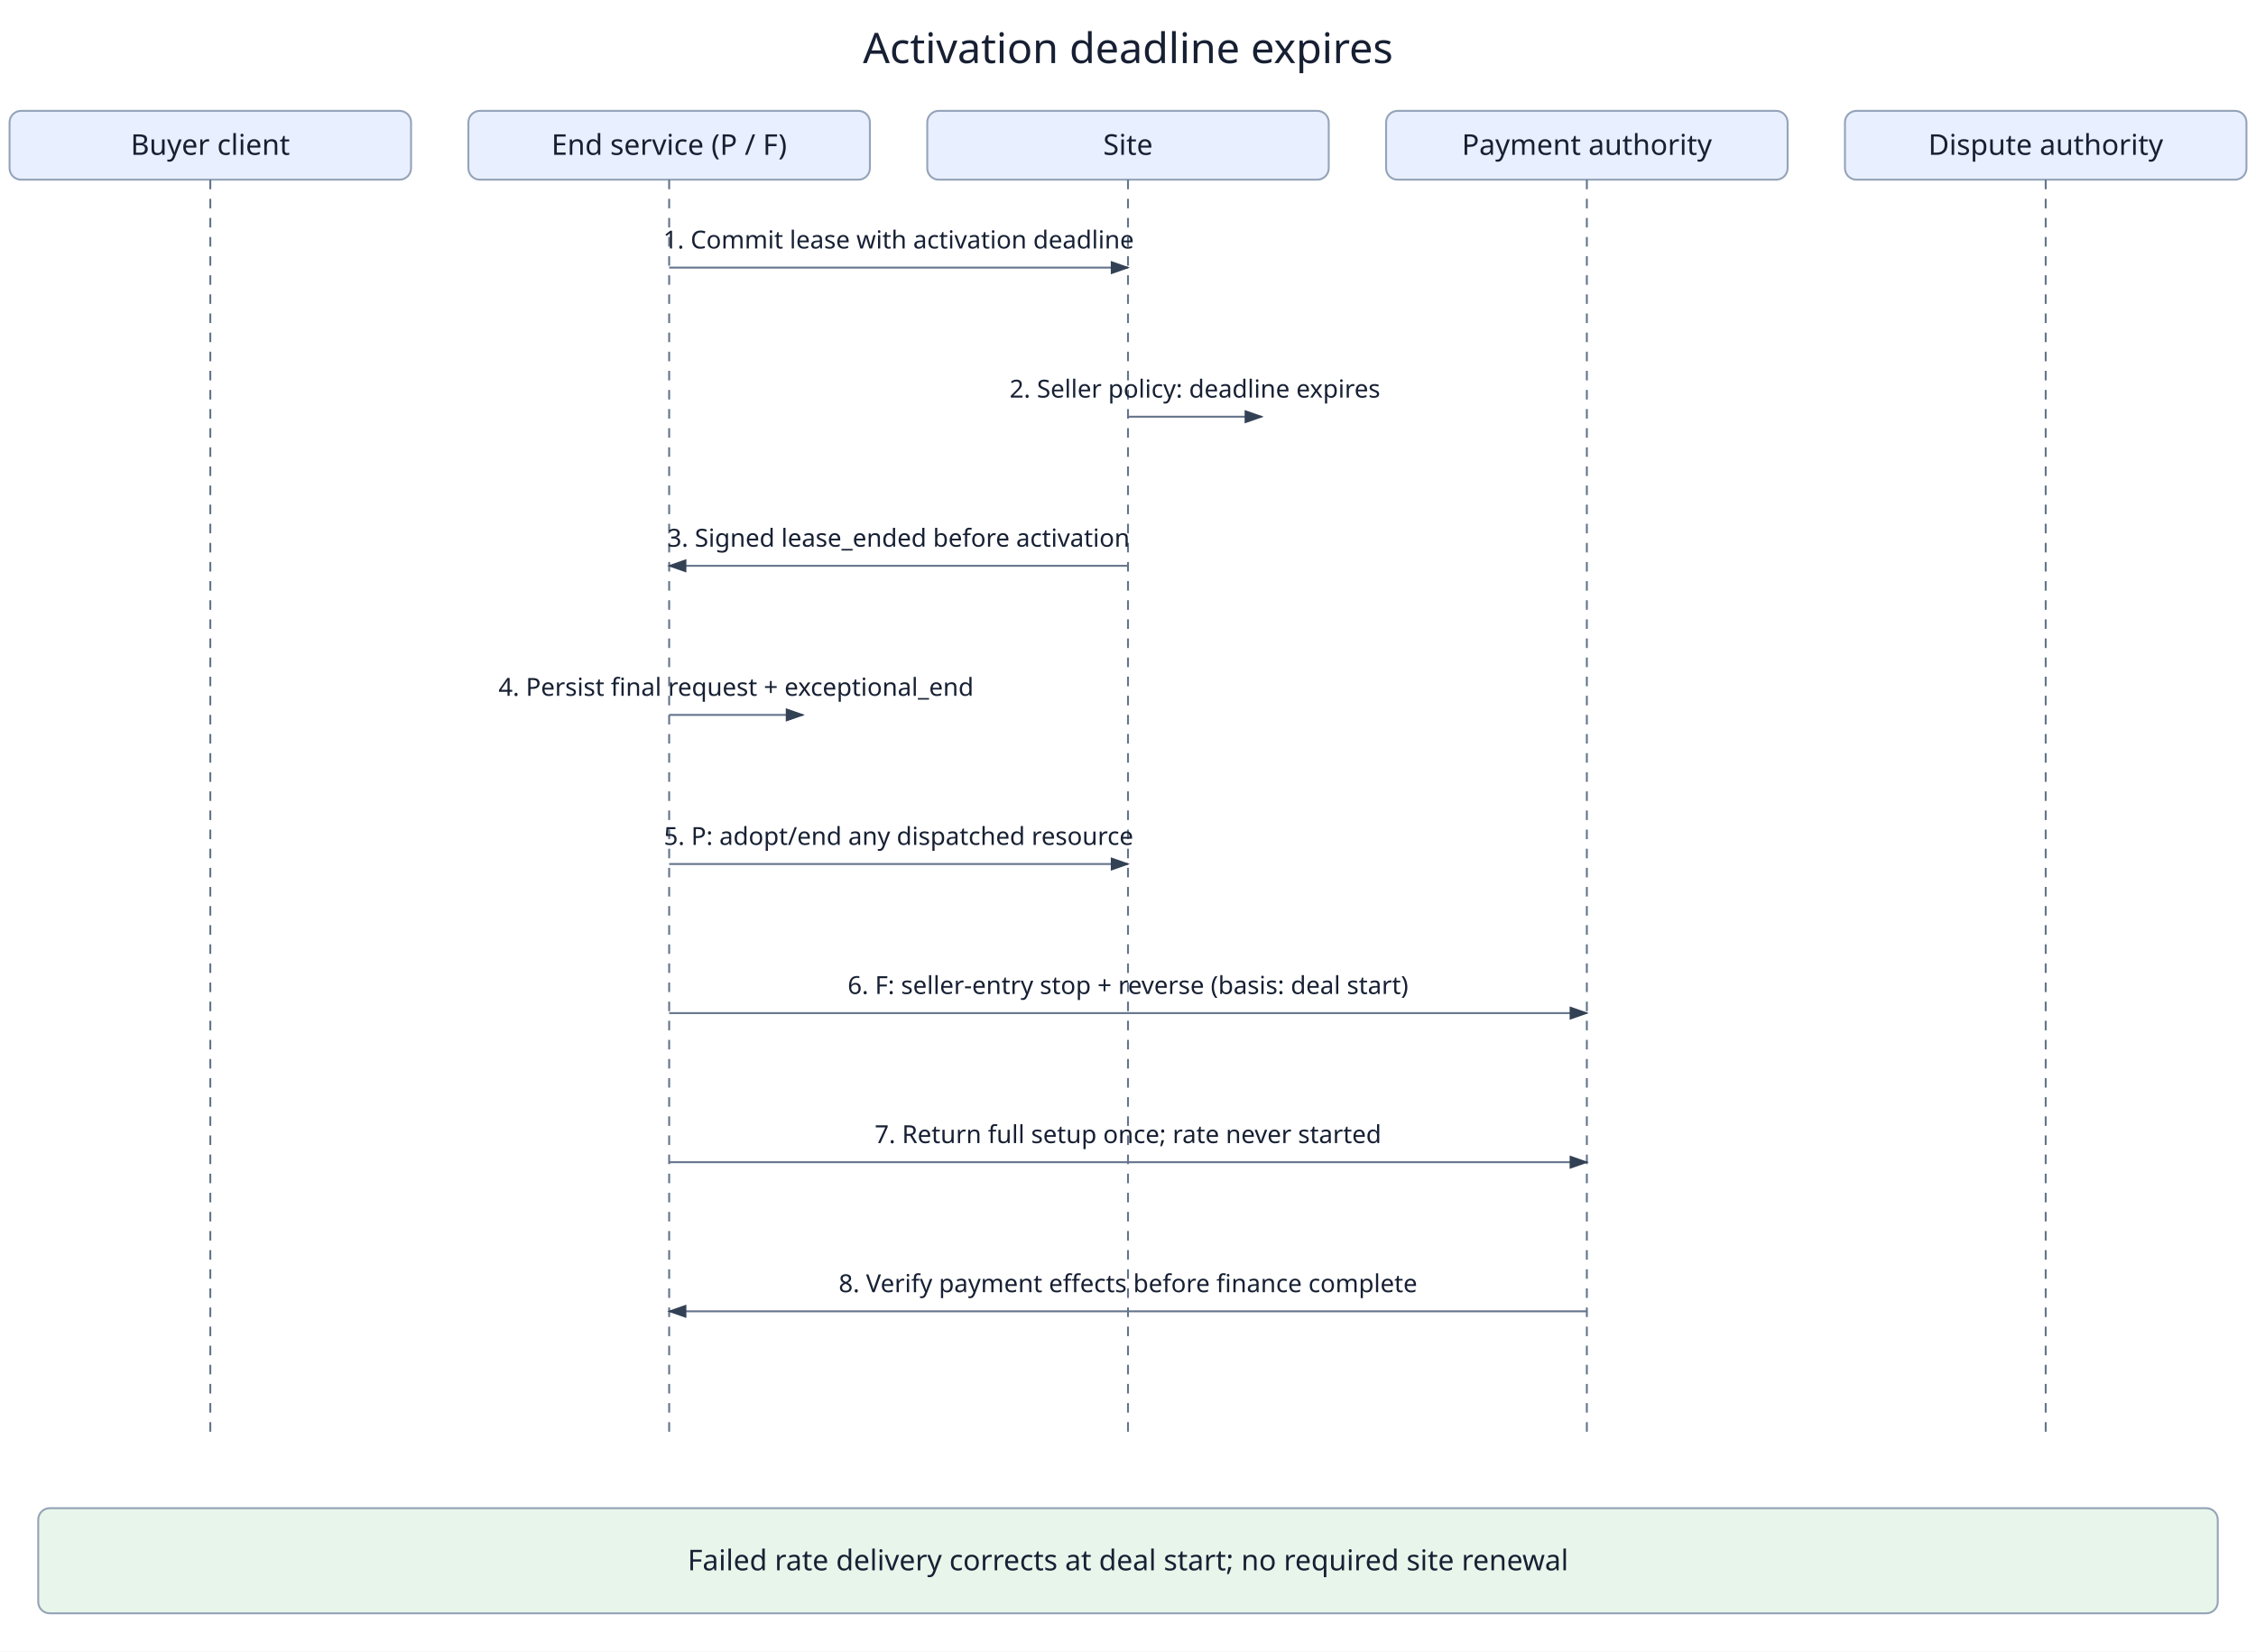
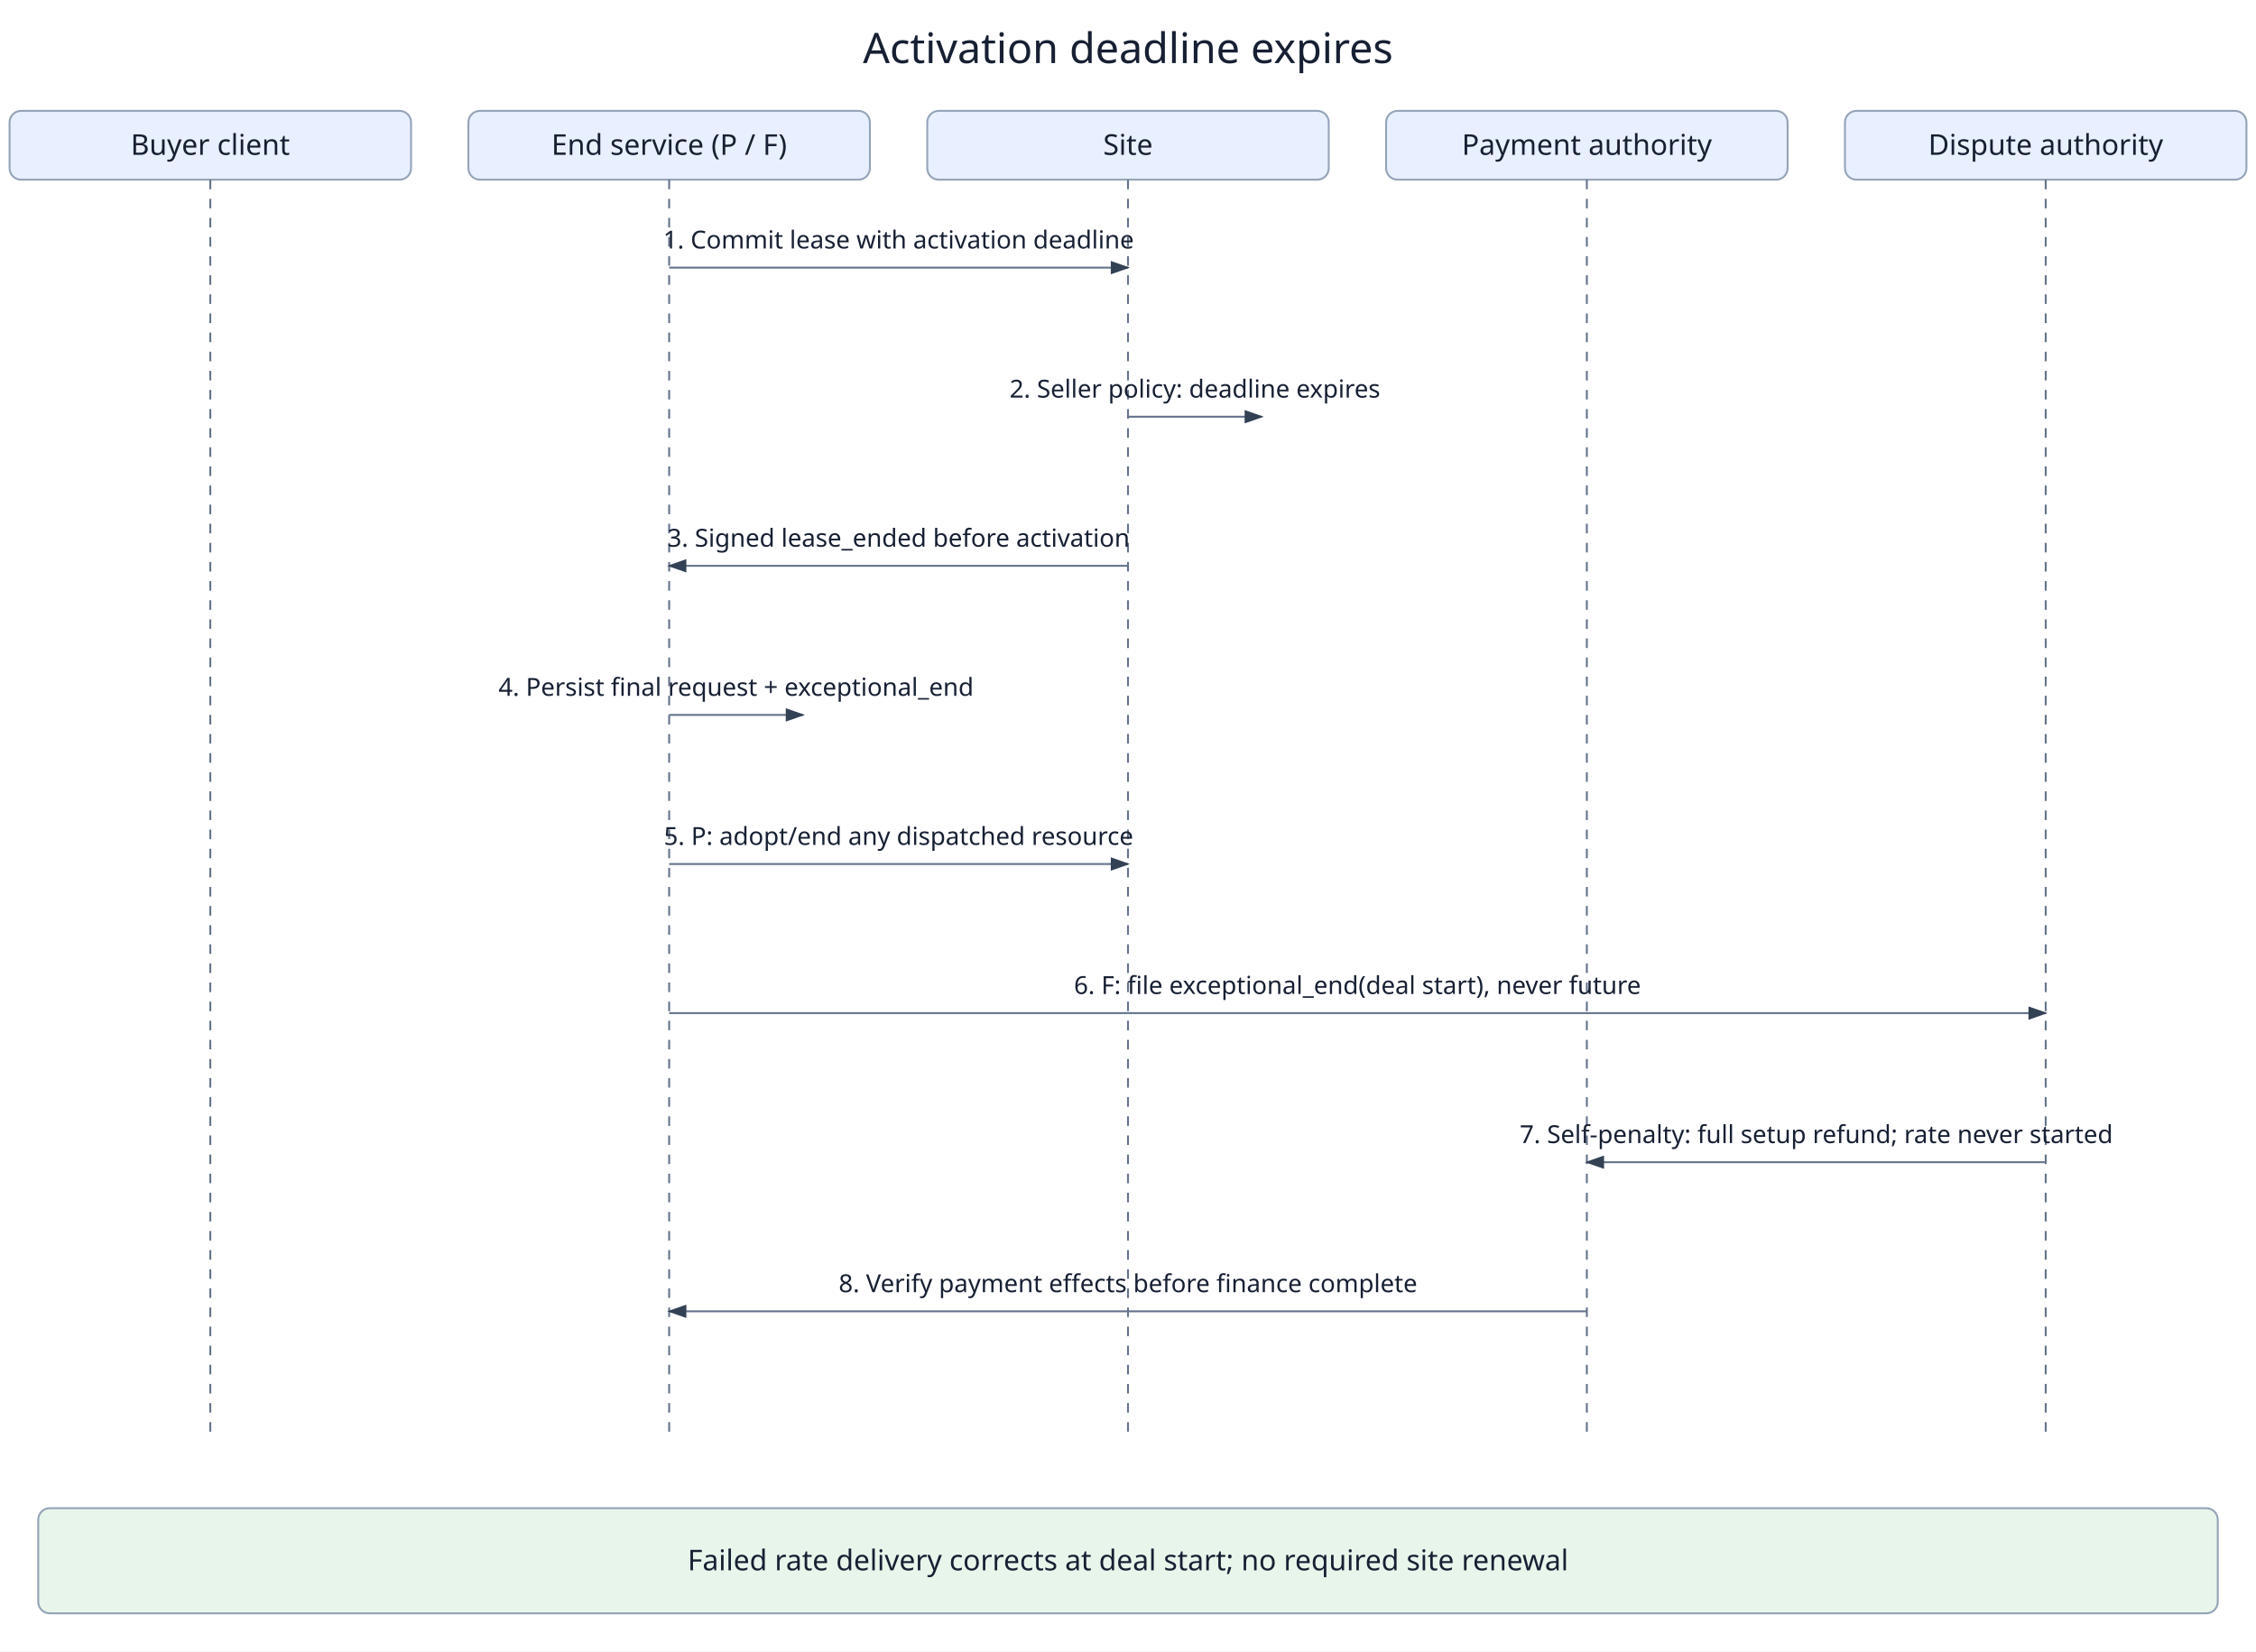
- <svg xmlns="http://www.w3.org/2000/svg" width="1180" height="864" viewBox="0 0 1180 864" content="&lt;mxfile host=&quot;app.diagrams.net&quot;&gt;&lt;diagram name=&quot;Activation deadline expires&quot; id=&quot;05-prepaid-activation-deadline-expires&quot;&gt;&lt;mxGraphModel pageWidth=&quot;1180&quot; pageHeight=&quot;864&quot;&gt;&lt;root&gt;&lt;mxCell id=&quot;0&quot; /&gt;&lt;mxCell id=&quot;1&quot; parent=&quot;0&quot; /&gt;&lt;mxCell id=&quot;title&quot; value=&quot;Activation deadline expires&quot; style=&quot;text;fontSize=22;align=center;&quot; vertex=&quot;1&quot; parent=&quot;1&quot;&gt;&lt;mxGeometry x=&quot;20&quot; y=&quot;10&quot; width=&quot;1140&quot; height=&quot;36&quot; as=&quot;geometry&quot; /&gt;&lt;/mxCell&gt;&lt;mxCell id=&quot;head0&quot; value=&quot;Buyer client&quot; style=&quot;rounded=1;fillColor=#e8efff;fontSize=15;&quot; vertex=&quot;1&quot; parent=&quot;1&quot;&gt;&lt;mxGeometry x=&quot;5&quot; y=&quot;58&quot; width=&quot;210&quot; height=&quot;36&quot; as=&quot;geometry&quot; /&gt;&lt;/mxCell&gt;&lt;mxCell id=&quot;line0&quot; style=&quot;dashed=1;endArrow=none;strokeColor=#94a3b8;&quot; edge=&quot;1&quot; parent=&quot;1&quot;&gt;&lt;mxGeometry relative=&quot;1&quot; as=&quot;geometry&quot;&gt;&lt;mxPoint x=&quot;110&quot; y=&quot;94&quot; as=&quot;sourcePoint&quot; /&gt;&lt;mxPoint x=&quot;110&quot; y=&quot;754&quot; as=&quot;targetPoint&quot; /&gt;&lt;/mxGeometry&gt;&lt;/mxCell&gt;&lt;mxCell id=&quot;head1&quot; value=&quot;End service (P / F)&quot; style=&quot;rounded=1;fillColor=#e8efff;fontSize=15;&quot; vertex=&quot;1&quot; parent=&quot;1&quot;&gt;&lt;mxGeometry x=&quot;245&quot; y=&quot;58&quot; width=&quot;210&quot; height=&quot;36&quot; as=&quot;geometry&quot; /&gt;&lt;/mxCell&gt;&lt;mxCell id=&quot;line1&quot; style=&quot;dashed=1;endArrow=none;strokeColor=#94a3b8;&quot; edge=&quot;1&quot; parent=&quot;1&quot;&gt;&lt;mxGeometry relative=&quot;1&quot; as=&quot;geometry&quot;&gt;&lt;mxPoint x=&quot;350&quot; y=&quot;94&quot; as=&quot;sourcePoint&quot; /&gt;&lt;mxPoint x=&quot;350&quot; y=&quot;754&quot; as=&quot;targetPoint&quot; /&gt;&lt;/mxGeometry&gt;&lt;/mxCell&gt;&lt;mxCell id=&quot;head2&quot; value=&quot;Site&quot; style=&quot;rounded=1;fillColor=#e8efff;fontSize=15;&quot; vertex=&quot;1&quot; parent=&quot;1&quot;&gt;&lt;mxGeometry x=&quot;485&quot; y=&quot;58&quot; width=&quot;210&quot; height=&quot;36&quot; as=&quot;geometry&quot; /&gt;&lt;/mxCell&gt;&lt;mxCell id=&quot;line2&quot; style=&quot;dashed=1;endArrow=none;strokeColor=#94a3b8;&quot; edge=&quot;1&quot; parent=&quot;1&quot;&gt;&lt;mxGeometry relative=&quot;1&quot; as=&quot;geometry&quot;&gt;&lt;mxPoint x=&quot;590&quot; y=&quot;94&quot; as=&quot;sourcePoint&quot; /&gt;&lt;mxPoint x=&quot;590&quot; y=&quot;754&quot; as=&quot;targetPoint&quot; /&gt;&lt;/mxGeometry&gt;&lt;/mxCell&gt;&lt;mxCell id=&quot;head3&quot; value=&quot;Payment authority&quot; style=&quot;rounded=1;fillColor=#e8efff;fontSize=15;&quot; vertex=&quot;1&quot; parent=&quot;1&quot;&gt;&lt;mxGeometry x=&quot;725&quot; y=&quot;58&quot; width=&quot;210&quot; height=&quot;36&quot; as=&quot;geometry&quot; /&gt;&lt;/mxCell&gt;&lt;mxCell id=&quot;line3&quot; style=&quot;dashed=1;endArrow=none;strokeColor=#94a3b8;&quot; edge=&quot;1&quot; parent=&quot;1&quot;&gt;&lt;mxGeometry relative=&quot;1&quot; as=&quot;geometry&quot;&gt;&lt;mxPoint x=&quot;830&quot; y=&quot;94&quot; as=&quot;sourcePoint&quot; /&gt;&lt;mxPoint x=&quot;830&quot; y=&quot;754&quot; as=&quot;targetPoint&quot; /&gt;&lt;/mxGeometry&gt;&lt;/mxCell&gt;&lt;mxCell id=&quot;head4&quot; value=&quot;Dispute authority&quot; style=&quot;rounded=1;fillColor=#e8efff;fontSize=15;&quot; vertex=&quot;1&quot; parent=&quot;1&quot;&gt;&lt;mxGeometry x=&quot;965&quot; y=&quot;58&quot; width=&quot;210&quot; height=&quot;36&quot; as=&quot;geometry&quot; /&gt;&lt;/mxCell&gt;&lt;mxCell id=&quot;line4&quot; style=&quot;dashed=1;endArrow=none;strokeColor=#94a3b8;&quot; edge=&quot;1&quot; parent=&quot;1&quot;&gt;&lt;mxGeometry relative=&quot;1&quot; as=&quot;geometry&quot;&gt;&lt;mxPoint x=&quot;1070&quot; y=&quot;94&quot; as=&quot;sourcePoint&quot; /&gt;&lt;mxPoint x=&quot;1070&quot; y=&quot;754&quot; as=&quot;targetPoint&quot; /&gt;&lt;/mxGeometry&gt;&lt;/mxCell&gt;&lt;mxCell id=&quot;edge0&quot; value=&quot;1. Commit lease with activation deadline&quot; style=&quot;endArrow=block;fontSize=13;labelBackgroundColor=#ffffff;&quot; edge=&quot;1&quot; parent=&quot;1&quot;&gt;&lt;mxGeometry relative=&quot;1&quot; as=&quot;geometry&quot;&gt;&lt;mxPoint x=&quot;350&quot; y=&quot;140&quot; as=&quot;sourcePoint&quot; /&gt;&lt;mxPoint x=&quot;590&quot; y=&quot;140&quot; as=&quot;targetPoint&quot; /&gt;&lt;/mxGeometry&gt;&lt;/mxCell&gt;&lt;mxCell id=&quot;edge1&quot; value=&quot;2. Seller policy: deadline expires&quot; style=&quot;endArrow=block;fontSize=13;labelBackgroundColor=#ffffff;&quot; edge=&quot;1&quot; parent=&quot;1&quot;&gt;&lt;mxGeometry relative=&quot;1&quot; as=&quot;geometry&quot;&gt;&lt;mxPoint x=&quot;590&quot; y=&quot;218&quot; as=&quot;sourcePoint&quot; /&gt;&lt;mxPoint x=&quot;660&quot; y=&quot;218&quot; as=&quot;targetPoint&quot; /&gt;&lt;/mxGeometry&gt;&lt;/mxCell&gt;&lt;mxCell id=&quot;edge2&quot; value=&quot;3. Signed lease_ended before activation&quot; style=&quot;endArrow=block;fontSize=13;labelBackgroundColor=#ffffff;&quot; edge=&quot;1&quot; parent=&quot;1&quot;&gt;&lt;mxGeometry relative=&quot;1&quot; as=&quot;geometry&quot;&gt;&lt;mxPoint x=&quot;590&quot; y=&quot;296&quot; as=&quot;sourcePoint&quot; /&gt;&lt;mxPoint x=&quot;350&quot; y=&quot;296&quot; as=&quot;targetPoint&quot; /&gt;&lt;/mxGeometry&gt;&lt;/mxCell&gt;&lt;mxCell id=&quot;edge3&quot; value=&quot;4. Persist final request + exceptional_end&quot; style=&quot;endArrow=block;fontSize=13;labelBackgroundColor=#ffffff;&quot; edge=&quot;1&quot; parent=&quot;1&quot;&gt;&lt;mxGeometry relative=&quot;1&quot; as=&quot;geometry&quot;&gt;&lt;mxPoint x=&quot;350&quot; y=&quot;374&quot; as=&quot;sourcePoint&quot; /&gt;&lt;mxPoint x=&quot;420&quot; y=&quot;374&quot; as=&quot;targetPoint&quot; /&gt;&lt;/mxGeometry&gt;&lt;/mxCell&gt;&lt;mxCell id=&quot;edge4&quot; value=&quot;5. P: adopt/end any dispatched resource&quot; style=&quot;endArrow=block;fontSize=13;labelBackgroundColor=#ffffff;&quot; edge=&quot;1&quot; parent=&quot;1&quot;&gt;&lt;mxGeometry relative=&quot;1&quot; as=&quot;geometry&quot;&gt;&lt;mxPoint x=&quot;350&quot; y=&quot;452&quot; as=&quot;sourcePoint&quot; /&gt;&lt;mxPoint x=&quot;590&quot; y=&quot;452&quot; as=&quot;targetPoint&quot; /&gt;&lt;/mxGeometry&gt;&lt;/mxCell&gt;&lt;mxCell id=&quot;edge5&quot; value=&quot;6. F: seller-entry stop + reverse (basis: deal start)&quot; style=&quot;endArrow=block;fontSize=13;labelBackgroundColor=#ffffff;&quot; edge=&quot;1&quot; parent=&quot;1&quot;&gt;&lt;mxGeometry relative=&quot;1&quot; as=&quot;geometry&quot;&gt;&lt;mxPoint x=&quot;350&quot; y=&quot;530&quot; as=&quot;sourcePoint&quot; /&gt;&lt;mxPoint x=&quot;830&quot; y=&quot;530&quot; as=&quot;targetPoint&quot; /&gt;&lt;/mxGeometry&gt;&lt;/mxCell&gt;&lt;mxCell id=&quot;edge6&quot; value=&quot;7. Return full setup once; rate never started&quot; style=&quot;endArrow=block;fontSize=13;labelBackgroundColor=#ffffff;&quot; edge=&quot;1&quot; parent=&quot;1&quot;&gt;&lt;mxGeometry relative=&quot;1&quot; as=&quot;geometry&quot;&gt;&lt;mxPoint x=&quot;350&quot; y=&quot;608&quot; as=&quot;sourcePoint&quot; /&gt;&lt;mxPoint x=&quot;830&quot; y=&quot;608&quot; as=&quot;targetPoint&quot; /&gt;&lt;/mxGeometry&gt;&lt;/mxCell&gt;&lt;mxCell id=&quot;edge7&quot; value=&quot;8. Verify payment effects before finance complete&quot; style=&quot;endArrow=block;fontSize=13;labelBackgroundColor=#ffffff;&quot; edge=&quot;1&quot; parent=&quot;1&quot;&gt;&lt;mxGeometry relative=&quot;1&quot; as=&quot;geometry&quot;&gt;&lt;mxPoint x=&quot;830&quot; y=&quot;686&quot; as=&quot;sourcePoint&quot; /&gt;&lt;mxPoint x=&quot;350&quot; y=&quot;686&quot; as=&quot;targetPoint&quot; /&gt;&lt;/mxGeometry&gt;&lt;/mxCell&gt;&lt;mxCell id=&quot;outcome&quot; value=&quot;Failed rate delivery corrects at deal start; no required site renewal&quot; style=&quot;rounded=1;fillColor=#e8f5eb;fontSize=15;&quot; vertex=&quot;1&quot; parent=&quot;1&quot;&gt;&lt;mxGeometry x=&quot;20&quot; y=&quot;789&quot; width=&quot;1140&quot; height=&quot;55&quot; as=&quot;geometry&quot; /&gt;&lt;/mxCell&gt;&lt;/root&gt;&lt;/mxGraphModel&gt;&lt;/diagram&gt;&lt;/mxfile&gt;">
+ <svg xmlns="http://www.w3.org/2000/svg" width="1180" height="864" viewBox="0 0 1180 864" content="&lt;mxfile host=&quot;app.diagrams.net&quot;&gt;&lt;diagram name=&quot;Activation deadline expires&quot; id=&quot;05-prepaid-activation-deadline-expires&quot;&gt;&lt;mxGraphModel pageWidth=&quot;1180&quot; pageHeight=&quot;864&quot;&gt;&lt;root&gt;&lt;mxCell id=&quot;0&quot; /&gt;&lt;mxCell id=&quot;1&quot; parent=&quot;0&quot; /&gt;&lt;mxCell id=&quot;title&quot; value=&quot;Activation deadline expires&quot; style=&quot;text;fontSize=22;align=center;&quot; vertex=&quot;1&quot; parent=&quot;1&quot;&gt;&lt;mxGeometry x=&quot;20&quot; y=&quot;10&quot; width=&quot;1140&quot; height=&quot;36&quot; as=&quot;geometry&quot; /&gt;&lt;/mxCell&gt;&lt;mxCell id=&quot;head0&quot; value=&quot;Buyer client&quot; style=&quot;rounded=1;fillColor=#e8efff;fontSize=15;&quot; vertex=&quot;1&quot; parent=&quot;1&quot;&gt;&lt;mxGeometry x=&quot;5&quot; y=&quot;58&quot; width=&quot;210&quot; height=&quot;36&quot; as=&quot;geometry&quot; /&gt;&lt;/mxCell&gt;&lt;mxCell id=&quot;line0&quot; style=&quot;dashed=1;endArrow=none;strokeColor=#94a3b8;&quot; edge=&quot;1&quot; parent=&quot;1&quot;&gt;&lt;mxGeometry relative=&quot;1&quot; as=&quot;geometry&quot;&gt;&lt;mxPoint x=&quot;110&quot; y=&quot;94&quot; as=&quot;sourcePoint&quot; /&gt;&lt;mxPoint x=&quot;110&quot; y=&quot;754&quot; as=&quot;targetPoint&quot; /&gt;&lt;/mxGeometry&gt;&lt;/mxCell&gt;&lt;mxCell id=&quot;head1&quot; value=&quot;End service (P / F)&quot; style=&quot;rounded=1;fillColor=#e8efff;fontSize=15;&quot; vertex=&quot;1&quot; parent=&quot;1&quot;&gt;&lt;mxGeometry x=&quot;245&quot; y=&quot;58&quot; width=&quot;210&quot; height=&quot;36&quot; as=&quot;geometry&quot; /&gt;&lt;/mxCell&gt;&lt;mxCell id=&quot;line1&quot; style=&quot;dashed=1;endArrow=none;strokeColor=#94a3b8;&quot; edge=&quot;1&quot; parent=&quot;1&quot;&gt;&lt;mxGeometry relative=&quot;1&quot; as=&quot;geometry&quot;&gt;&lt;mxPoint x=&quot;350&quot; y=&quot;94&quot; as=&quot;sourcePoint&quot; /&gt;&lt;mxPoint x=&quot;350&quot; y=&quot;754&quot; as=&quot;targetPoint&quot; /&gt;&lt;/mxGeometry&gt;&lt;/mxCell&gt;&lt;mxCell id=&quot;head2&quot; value=&quot;Site&quot; style=&quot;rounded=1;fillColor=#e8efff;fontSize=15;&quot; vertex=&quot;1&quot; parent=&quot;1&quot;&gt;&lt;mxGeometry x=&quot;485&quot; y=&quot;58&quot; width=&quot;210&quot; height=&quot;36&quot; as=&quot;geometry&quot; /&gt;&lt;/mxCell&gt;&lt;mxCell id=&quot;line2&quot; style=&quot;dashed=1;endArrow=none;strokeColor=#94a3b8;&quot; edge=&quot;1&quot; parent=&quot;1&quot;&gt;&lt;mxGeometry relative=&quot;1&quot; as=&quot;geometry&quot;&gt;&lt;mxPoint x=&quot;590&quot; y=&quot;94&quot; as=&quot;sourcePoint&quot; /&gt;&lt;mxPoint x=&quot;590&quot; y=&quot;754&quot; as=&quot;targetPoint&quot; /&gt;&lt;/mxGeometry&gt;&lt;/mxCell&gt;&lt;mxCell id=&quot;head3&quot; value=&quot;Payment authority&quot; style=&quot;rounded=1;fillColor=#e8efff;fontSize=15;&quot; vertex=&quot;1&quot; parent=&quot;1&quot;&gt;&lt;mxGeometry x=&quot;725&quot; y=&quot;58&quot; width=&quot;210&quot; height=&quot;36&quot; as=&quot;geometry&quot; /&gt;&lt;/mxCell&gt;&lt;mxCell id=&quot;line3&quot; style=&quot;dashed=1;endArrow=none;strokeColor=#94a3b8;&quot; edge=&quot;1&quot; parent=&quot;1&quot;&gt;&lt;mxGeometry relative=&quot;1&quot; as=&quot;geometry&quot;&gt;&lt;mxPoint x=&quot;830&quot; y=&quot;94&quot; as=&quot;sourcePoint&quot; /&gt;&lt;mxPoint x=&quot;830&quot; y=&quot;754&quot; as=&quot;targetPoint&quot; /&gt;&lt;/mxGeometry&gt;&lt;/mxCell&gt;&lt;mxCell id=&quot;head4&quot; value=&quot;Dispute authority&quot; style=&quot;rounded=1;fillColor=#e8efff;fontSize=15;&quot; vertex=&quot;1&quot; parent=&quot;1&quot;&gt;&lt;mxGeometry x=&quot;965&quot; y=&quot;58&quot; width=&quot;210&quot; height=&quot;36&quot; as=&quot;geometry&quot; /&gt;&lt;/mxCell&gt;&lt;mxCell id=&quot;line4&quot; style=&quot;dashed=1;endArrow=none;strokeColor=#94a3b8;&quot; edge=&quot;1&quot; parent=&quot;1&quot;&gt;&lt;mxGeometry relative=&quot;1&quot; as=&quot;geometry&quot;&gt;&lt;mxPoint x=&quot;1070&quot; y=&quot;94&quot; as=&quot;sourcePoint&quot; /&gt;&lt;mxPoint x=&quot;1070&quot; y=&quot;754&quot; as=&quot;targetPoint&quot; /&gt;&lt;/mxGeometry&gt;&lt;/mxCell&gt;&lt;mxCell id=&quot;edge0&quot; value=&quot;1. Commit lease with activation deadline&quot; style=&quot;endArrow=block;fontSize=13;labelBackgroundColor=#ffffff;&quot; edge=&quot;1&quot; parent=&quot;1&quot;&gt;&lt;mxGeometry relative=&quot;1&quot; as=&quot;geometry&quot;&gt;&lt;mxPoint x=&quot;350&quot; y=&quot;140&quot; as=&quot;sourcePoint&quot; /&gt;&lt;mxPoint x=&quot;590&quot; y=&quot;140&quot; as=&quot;targetPoint&quot; /&gt;&lt;/mxGeometry&gt;&lt;/mxCell&gt;&lt;mxCell id=&quot;edge1&quot; value=&quot;2. Seller policy: deadline expires&quot; style=&quot;endArrow=block;fontSize=13;labelBackgroundColor=#ffffff;&quot; edge=&quot;1&quot; parent=&quot;1&quot;&gt;&lt;mxGeometry relative=&quot;1&quot; as=&quot;geometry&quot;&gt;&lt;mxPoint x=&quot;590&quot; y=&quot;218&quot; as=&quot;sourcePoint&quot; /&gt;&lt;mxPoint x=&quot;660&quot; y=&quot;218&quot; as=&quot;targetPoint&quot; /&gt;&lt;/mxGeometry&gt;&lt;/mxCell&gt;&lt;mxCell id=&quot;edge2&quot; value=&quot;3. Signed lease_ended before activation&quot; style=&quot;endArrow=block;fontSize=13;labelBackgroundColor=#ffffff;&quot; edge=&quot;1&quot; parent=&quot;1&quot;&gt;&lt;mxGeometry relative=&quot;1&quot; as=&quot;geometry&quot;&gt;&lt;mxPoint x=&quot;590&quot; y=&quot;296&quot; as=&quot;sourcePoint&quot; /&gt;&lt;mxPoint x=&quot;350&quot; y=&quot;296&quot; as=&quot;targetPoint&quot; /&gt;&lt;/mxGeometry&gt;&lt;/mxCell&gt;&lt;mxCell id=&quot;edge3&quot; value=&quot;4. Persist final request + exceptional_end&quot; style=&quot;endArrow=block;fontSize=13;labelBackgroundColor=#ffffff;&quot; edge=&quot;1&quot; parent=&quot;1&quot;&gt;&lt;mxGeometry relative=&quot;1&quot; as=&quot;geometry&quot;&gt;&lt;mxPoint x=&quot;350&quot; y=&quot;374&quot; as=&quot;sourcePoint&quot; /&gt;&lt;mxPoint x=&quot;420&quot; y=&quot;374&quot; as=&quot;targetPoint&quot; /&gt;&lt;/mxGeometry&gt;&lt;/mxCell&gt;&lt;mxCell id=&quot;edge4&quot; value=&quot;5. P: adopt/end any dispatched resource&quot; style=&quot;endArrow=block;fontSize=13;labelBackgroundColor=#ffffff;&quot; edge=&quot;1&quot; parent=&quot;1&quot;&gt;&lt;mxGeometry relative=&quot;1&quot; as=&quot;geometry&quot;&gt;&lt;mxPoint x=&quot;350&quot; y=&quot;452&quot; as=&quot;sourcePoint&quot; /&gt;&lt;mxPoint x=&quot;590&quot; y=&quot;452&quot; as=&quot;targetPoint&quot; /&gt;&lt;/mxGeometry&gt;&lt;/mxCell&gt;&lt;mxCell id=&quot;edge5&quot; value=&quot;6. F: file exceptional_end(deal start), never future&quot; style=&quot;endArrow=block;fontSize=13;labelBackgroundColor=#ffffff;&quot; edge=&quot;1&quot; parent=&quot;1&quot;&gt;&lt;mxGeometry relative=&quot;1&quot; as=&quot;geometry&quot;&gt;&lt;mxPoint x=&quot;350&quot; y=&quot;530&quot; as=&quot;sourcePoint&quot; /&gt;&lt;mxPoint x=&quot;1070&quot; y=&quot;530&quot; as=&quot;targetPoint&quot; /&gt;&lt;/mxGeometry&gt;&lt;/mxCell&gt;&lt;mxCell id=&quot;edge6&quot; value=&quot;7. Self-penalty: full setup refund; rate never started&quot; style=&quot;endArrow=block;fontSize=13;labelBackgroundColor=#ffffff;&quot; edge=&quot;1&quot; parent=&quot;1&quot;&gt;&lt;mxGeometry relative=&quot;1&quot; as=&quot;geometry&quot;&gt;&lt;mxPoint x=&quot;1070&quot; y=&quot;608&quot; as=&quot;sourcePoint&quot; /&gt;&lt;mxPoint x=&quot;830&quot; y=&quot;608&quot; as=&quot;targetPoint&quot; /&gt;&lt;/mxGeometry&gt;&lt;/mxCell&gt;&lt;mxCell id=&quot;edge7&quot; value=&quot;8. Verify payment effects before finance complete&quot; style=&quot;endArrow=block;fontSize=13;labelBackgroundColor=#ffffff;&quot; edge=&quot;1&quot; parent=&quot;1&quot;&gt;&lt;mxGeometry relative=&quot;1&quot; as=&quot;geometry&quot;&gt;&lt;mxPoint x=&quot;830&quot; y=&quot;686&quot; as=&quot;sourcePoint&quot; /&gt;&lt;mxPoint x=&quot;350&quot; y=&quot;686&quot; as=&quot;targetPoint&quot; /&gt;&lt;/mxGeometry&gt;&lt;/mxCell&gt;&lt;mxCell id=&quot;outcome&quot; value=&quot;Failed rate delivery corrects at deal start; no required site renewal&quot; style=&quot;rounded=1;fillColor=#e8f5eb;fontSize=15;&quot; vertex=&quot;1&quot; parent=&quot;1&quot;&gt;&lt;mxGeometry x=&quot;20&quot; y=&quot;789&quot; width=&quot;1140&quot; height=&quot;55&quot; as=&quot;geometry&quot; /&gt;&lt;/mxCell&gt;&lt;/root&gt;&lt;/mxGraphModel&gt;&lt;/diagram&gt;&lt;/mxfile&gt;">
  <defs>
    <marker id="arrow" markerWidth="10" markerHeight="7" refX="9" refY="3.5" orient="auto">
      <polygon points="0 0, 10 3.5, 0 7" fill="#334155" />
    </marker>
  </defs>
  <rect width="100%" height="100%" fill="white" />
  <text x="590.0" y="33.0" text-anchor="middle" font-family="sans-serif" font-size="22" fill="#172033">Activation deadline expires</text>
  <rect x="5.0" y="58.0" width="210.0" height="36.0" rx="6" fill="#e8efff" stroke="#94a3b8" />
  <text x="110.0" y="81.0" text-anchor="middle" font-family="sans-serif" font-size="15" fill="#172033">Buyer client</text>
  <line x1="110" y1="94" x2="110" y2="754" stroke="#64748b" stroke-dasharray="5 5" />
  <rect x="245.0" y="58.0" width="210.0" height="36.0" rx="6" fill="#e8efff" stroke="#94a3b8" />
  <text x="350.0" y="81.0" text-anchor="middle" font-family="sans-serif" font-size="15" fill="#172033">End service (P / F)</text>
  <line x1="350" y1="94" x2="350" y2="754" stroke="#64748b" stroke-dasharray="5 5" />
  <rect x="485.0" y="58.0" width="210.0" height="36.0" rx="6" fill="#e8efff" stroke="#94a3b8" />
  <text x="590.0" y="81.0" text-anchor="middle" font-family="sans-serif" font-size="15" fill="#172033">Site</text>
  <line x1="590" y1="94" x2="590" y2="754" stroke="#64748b" stroke-dasharray="5 5" />
  <rect x="725.0" y="58.0" width="210.0" height="36.0" rx="6" fill="#e8efff" stroke="#94a3b8" />
  <text x="830.0" y="81.0" text-anchor="middle" font-family="sans-serif" font-size="15" fill="#172033">Payment authority</text>
  <line x1="830" y1="94" x2="830" y2="754" stroke="#64748b" stroke-dasharray="5 5" />
  <rect x="965.0" y="58.0" width="210.0" height="36.0" rx="6" fill="#e8efff" stroke="#94a3b8" />
  <text x="1070.0" y="81.0" text-anchor="middle" font-family="sans-serif" font-size="15" fill="#172033">Dispute authority</text>
  <line x1="1070" y1="94" x2="1070" y2="754" stroke="#64748b" stroke-dasharray="5 5" />
  <line x1="350" y1="140" x2="590" y2="140" stroke="#64748b" marker-end="url(#arrow)" />
  <text x="470.0" y="130.0" text-anchor="middle" font-family="sans-serif" font-size="13" fill="#172033">1. Commit lease with activation deadline</text>
  <line x1="590" y1="218" x2="660" y2="218" stroke="#64748b" marker-end="url(#arrow)" />
  <text x="625.0" y="208.0" text-anchor="middle" font-family="sans-serif" font-size="13" fill="#172033">2. Seller policy: deadline expires</text>
  <line x1="590" y1="296" x2="350" y2="296" stroke="#64748b" marker-end="url(#arrow)" />
  <text x="470.0" y="286.0" text-anchor="middle" font-family="sans-serif" font-size="13" fill="#172033">3. Signed lease_ended before activation</text>
  <line x1="350" y1="374" x2="420" y2="374" stroke="#64748b" marker-end="url(#arrow)" />
  <text x="385.0" y="364.0" text-anchor="middle" font-family="sans-serif" font-size="13" fill="#172033">4. Persist final request + exceptional_end</text>
  <line x1="350" y1="452" x2="590" y2="452" stroke="#64748b" marker-end="url(#arrow)" />
  <text x="470.0" y="442.0" text-anchor="middle" font-family="sans-serif" font-size="13" fill="#172033">5. P: adopt/end any dispatched resource</text>
-   <line x1="350" y1="530" x2="830" y2="530" stroke="#64748b" marker-end="url(#arrow)" />
-   <text x="590.0" y="520.0" text-anchor="middle" font-family="sans-serif" font-size="13" fill="#172033">6. F: seller-entry stop + reverse (basis: deal start)</text>
-   <line x1="350" y1="608" x2="830" y2="608" stroke="#64748b" marker-end="url(#arrow)" />
-   <text x="590.0" y="598.0" text-anchor="middle" font-family="sans-serif" font-size="13" fill="#172033">7. Return full setup once; rate never started</text>
+   <line x1="350" y1="530" x2="1070" y2="530" stroke="#64748b" marker-end="url(#arrow)" />
+   <text x="710.0" y="520.0" text-anchor="middle" font-family="sans-serif" font-size="13" fill="#172033">6. F: file exceptional_end(deal start), never future</text>
+   <line x1="1070" y1="608" x2="830" y2="608" stroke="#64748b" marker-end="url(#arrow)" />
+   <text x="950.0" y="598.0" text-anchor="middle" font-family="sans-serif" font-size="13" fill="#172033">7. Self-penalty: full setup refund; rate never started</text>
  <line x1="830" y1="686" x2="350" y2="686" stroke="#64748b" marker-end="url(#arrow)" />
  <text x="590.0" y="676.0" text-anchor="middle" font-family="sans-serif" font-size="13" fill="#172033">8. Verify payment effects before finance complete</text>
  <rect x="20.0" y="789.0" width="1140.0" height="55.0" rx="6" fill="#e8f5eb" stroke="#94a3b8" />
  <text x="590.0" y="821.5" text-anchor="middle" font-family="sans-serif" font-size="15" fill="#172033">Failed rate delivery corrects at deal start; no required site renewal</text>
</svg>
